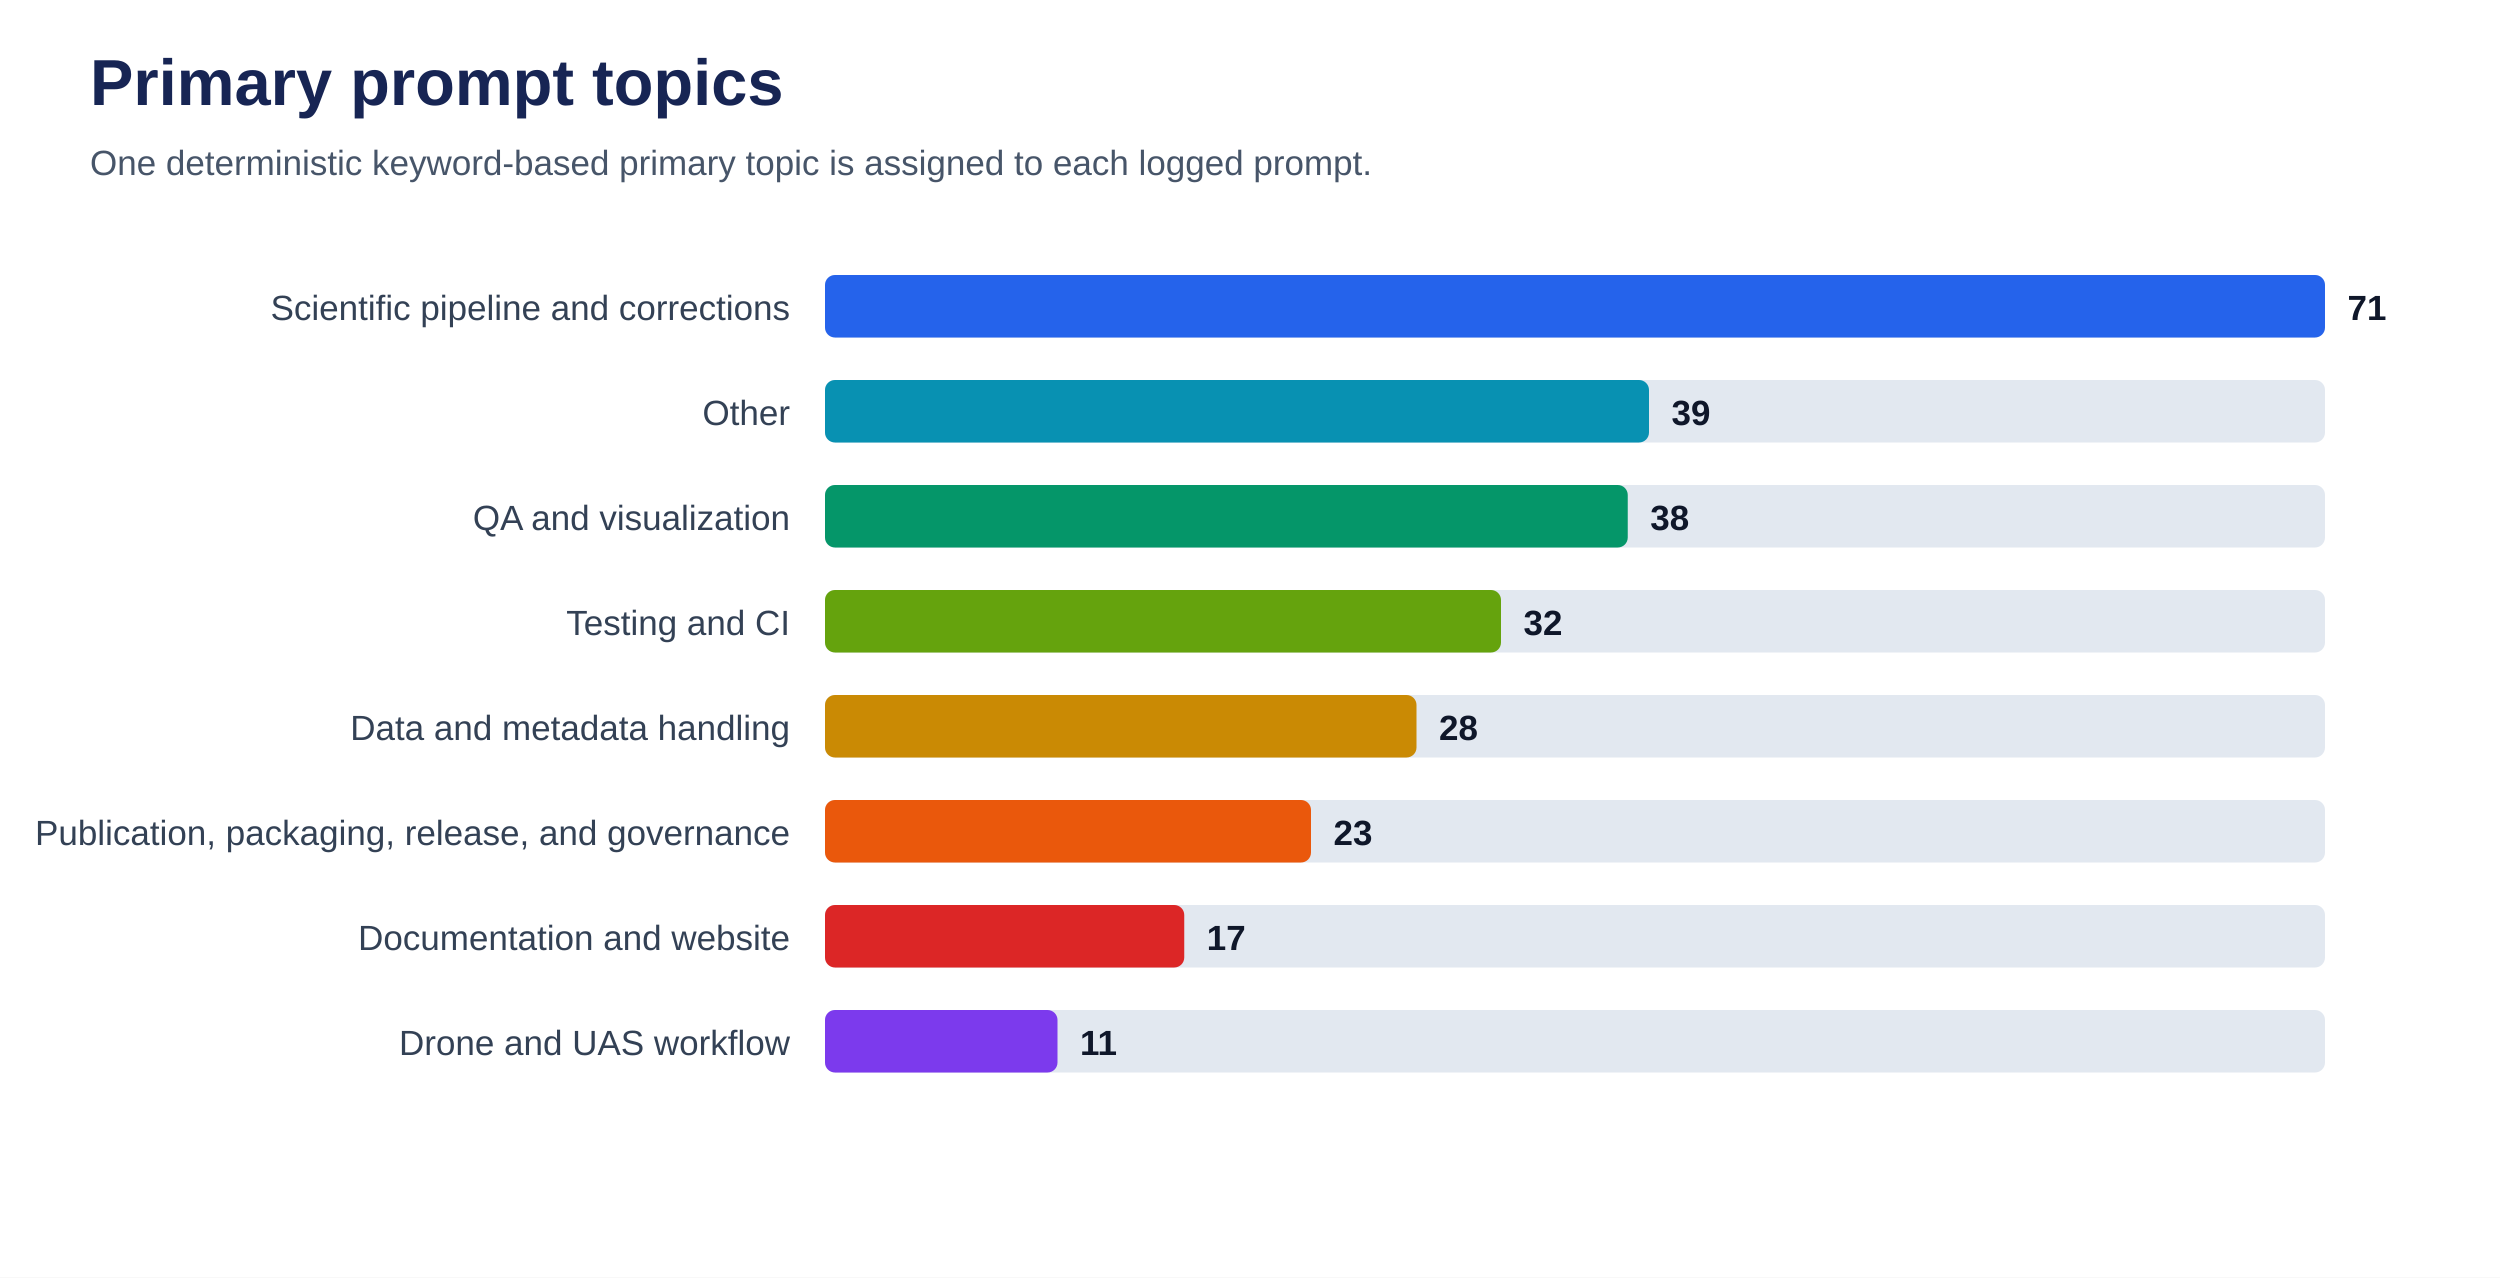
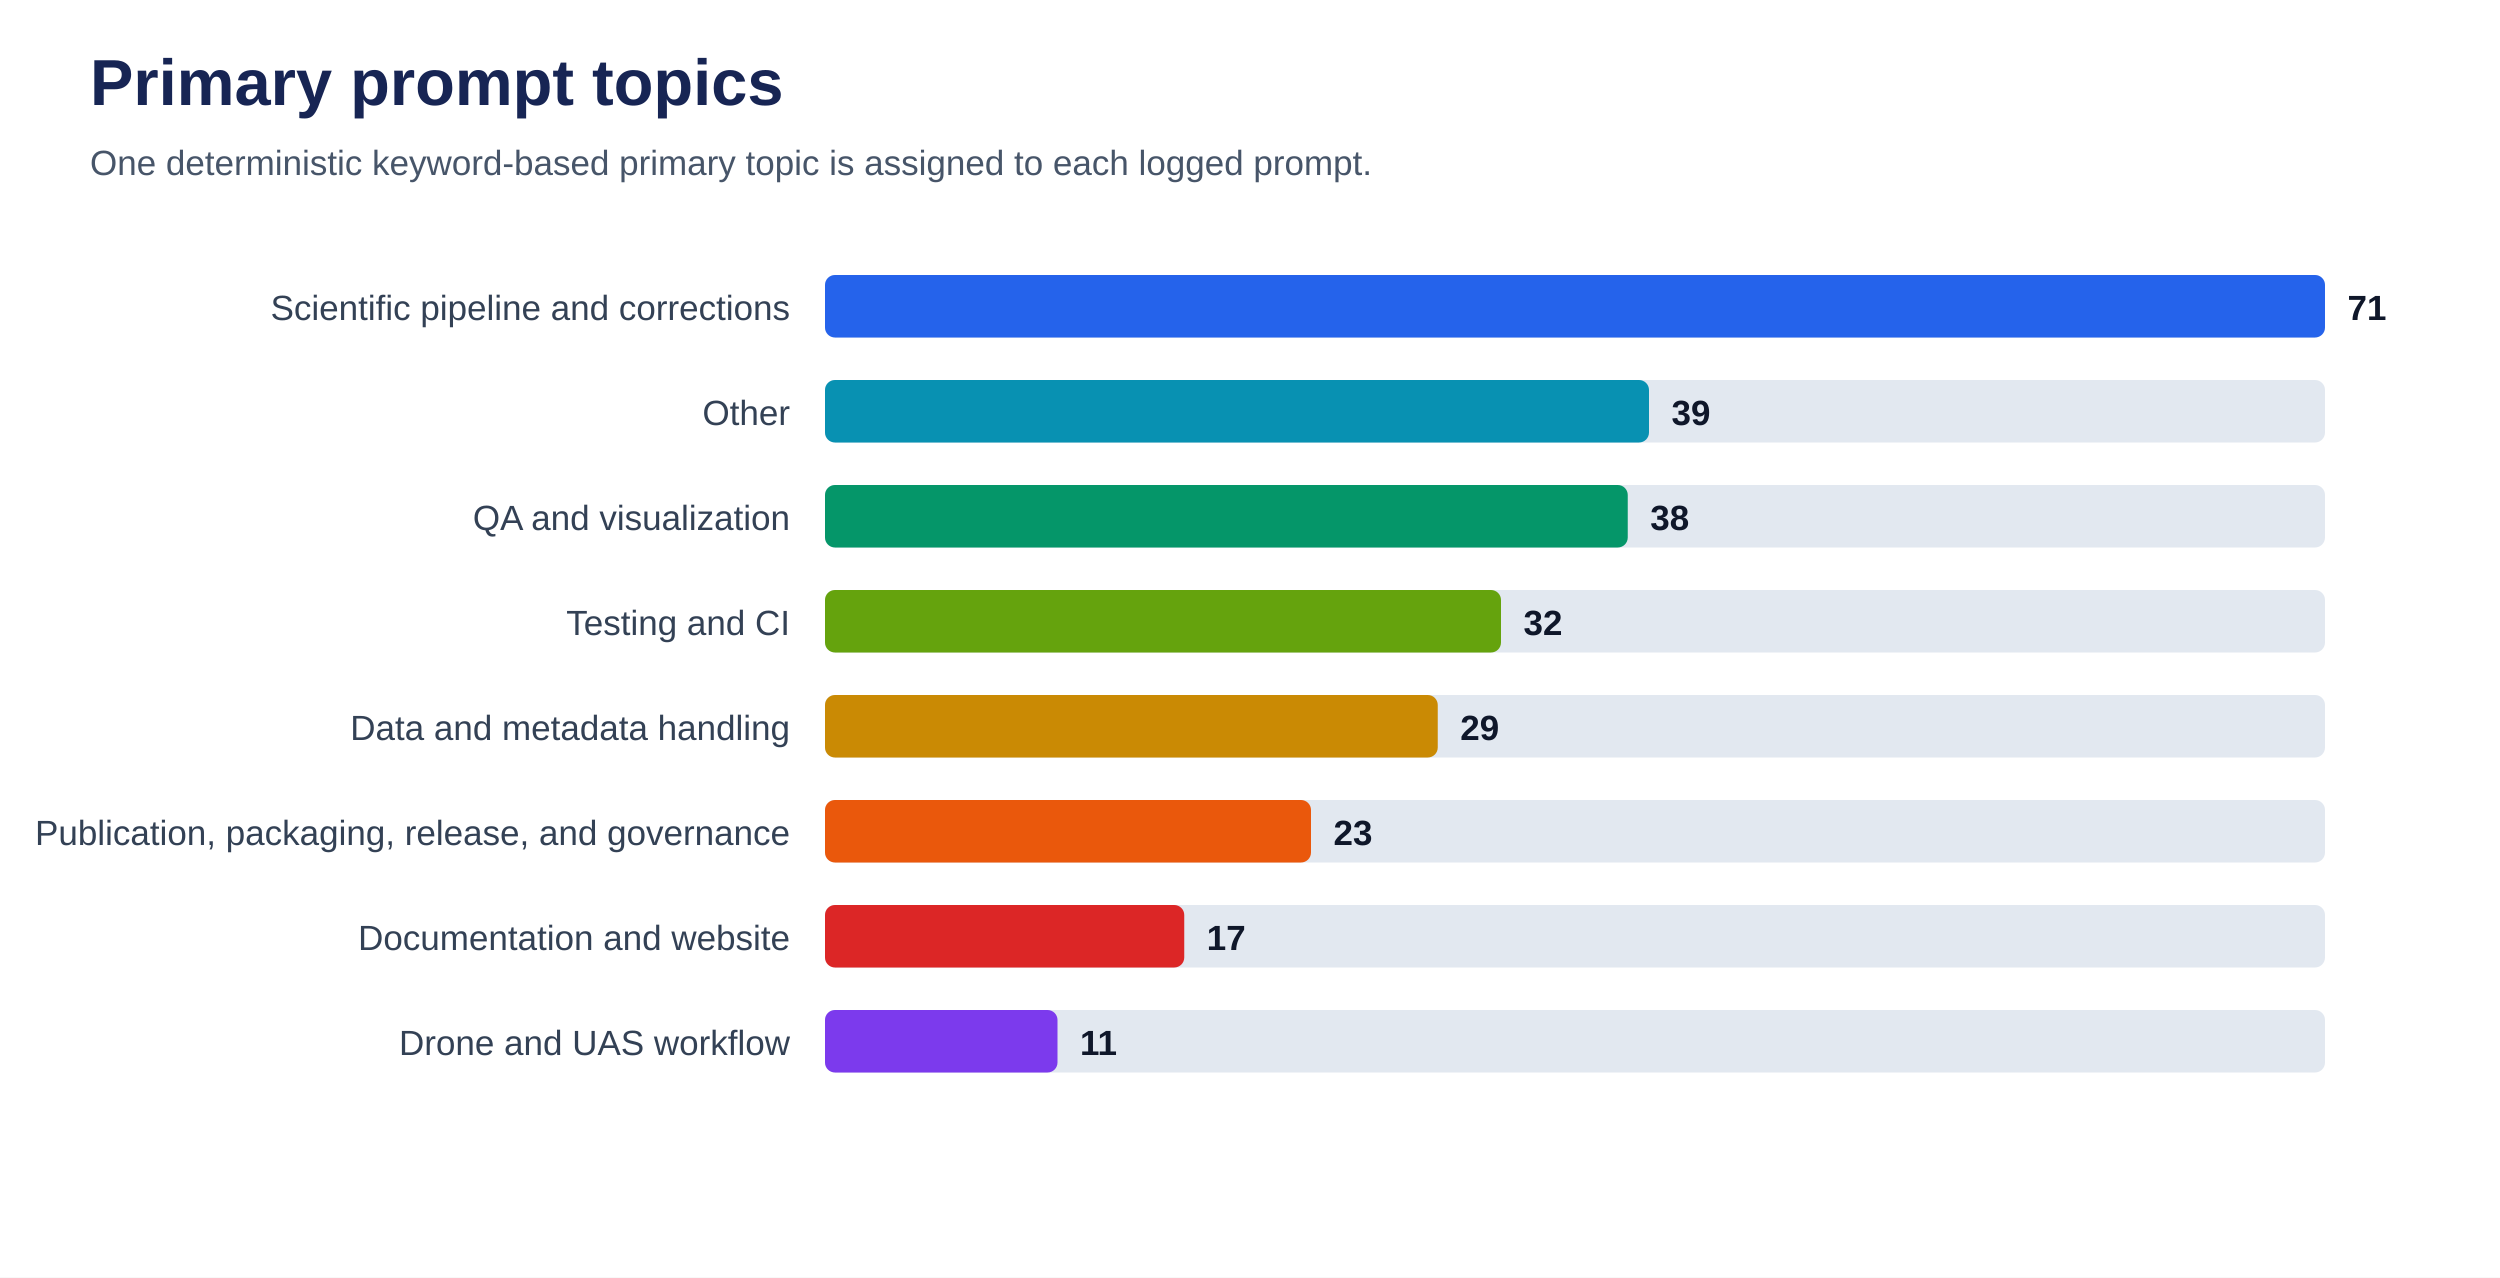
<svg xmlns="http://www.w3.org/2000/svg" viewBox="0 0 1000 511" role="img" aria-labelledby="title desc">
  <rect width="100%" height="100%" fill="#ffffff" />
  <text x="36" y="42" font-family="Arial, sans-serif" font-size="26" font-weight="700" fill="#172554">Primary prompt topics</text>
  <text x="36" y="70" font-family="Arial, sans-serif" font-size="14" fill="#475569">One deterministic keyword-based primary topic is assigned to each logged prompt.</text>
  <text x="316" y="128" text-anchor="end" font-family="Arial, sans-serif" font-size="14" fill="#334155">Scientific pipeline and corrections</text>
  <rect x="330" y="110" width="600" height="25" rx="4" fill="#e2e8f0" />
  <rect x="330" y="110" width="600.0" height="25" rx="4" fill="#2563eb" />
  <text x="939.0" y="128" font-family="Arial, sans-serif" font-size="14" font-weight="700" fill="#0f172a">71</text>
  <text x="316" y="170" text-anchor="end" font-family="Arial, sans-serif" font-size="14" fill="#334155">Other</text>
  <rect x="330" y="152" width="600" height="25" rx="4" fill="#e2e8f0" />
  <rect x="330" y="152" width="329.6" height="25" rx="4" fill="#0891b2" />
  <text x="668.6" y="170" font-family="Arial, sans-serif" font-size="14" font-weight="700" fill="#0f172a">39</text>
  <text x="316" y="212" text-anchor="end" font-family="Arial, sans-serif" font-size="14" fill="#334155">QA and visualization</text>
  <rect x="330" y="194" width="600" height="25" rx="4" fill="#e2e8f0" />
  <rect x="330" y="194" width="321.1" height="25" rx="4" fill="#059669" />
  <text x="660.1" y="212" font-family="Arial, sans-serif" font-size="14" font-weight="700" fill="#0f172a">38</text>
  <text x="316" y="254" text-anchor="end" font-family="Arial, sans-serif" font-size="14" fill="#334155">Testing and CI</text>
  <rect x="330" y="236" width="600" height="25" rx="4" fill="#e2e8f0" />
  <rect x="330" y="236" width="270.4" height="25" rx="4" fill="#65a30d" />
  <text x="609.4" y="254" font-family="Arial, sans-serif" font-size="14" font-weight="700" fill="#0f172a">32</text>
  <text x="316" y="296" text-anchor="end" font-family="Arial, sans-serif" font-size="14" fill="#334155">Data and metadata handling</text>
  <rect x="330" y="278" width="600" height="25" rx="4" fill="#e2e8f0" />
-   <rect x="330" y="278" width="236.6" height="25" rx="4" fill="#ca8a04" />
-   <text x="575.6" y="296" font-family="Arial, sans-serif" font-size="14" font-weight="700" fill="#0f172a">28</text>
+   <rect x="330" y="278" width="245.1" height="25" rx="4" fill="#ca8a04" />
+   <text x="584.1" y="296" font-family="Arial, sans-serif" font-size="14" font-weight="700" fill="#0f172a">29</text>
  <text x="316" y="338" text-anchor="end" font-family="Arial, sans-serif" font-size="14" fill="#334155">Publication, packaging, release, and governance</text>
  <rect x="330" y="320" width="600" height="25" rx="4" fill="#e2e8f0" />
  <rect x="330" y="320" width="194.4" height="25" rx="4" fill="#ea580c" />
  <text x="533.4" y="338" font-family="Arial, sans-serif" font-size="14" font-weight="700" fill="#0f172a">23</text>
  <text x="316" y="380" text-anchor="end" font-family="Arial, sans-serif" font-size="14" fill="#334155">Documentation and website</text>
  <rect x="330" y="362" width="600" height="25" rx="4" fill="#e2e8f0" />
  <rect x="330" y="362" width="143.7" height="25" rx="4" fill="#dc2626" />
  <text x="482.7" y="380" font-family="Arial, sans-serif" font-size="14" font-weight="700" fill="#0f172a">17</text>
  <text x="316" y="422" text-anchor="end" font-family="Arial, sans-serif" font-size="14" fill="#334155">Drone and UAS workflow</text>
  <rect x="330" y="404" width="600" height="25" rx="4" fill="#e2e8f0" />
  <rect x="330" y="404" width="93.0" height="25" rx="4" fill="#7c3aed" />
  <text x="432.0" y="422" font-family="Arial, sans-serif" font-size="14" font-weight="700" fill="#0f172a">11</text>
</svg>
